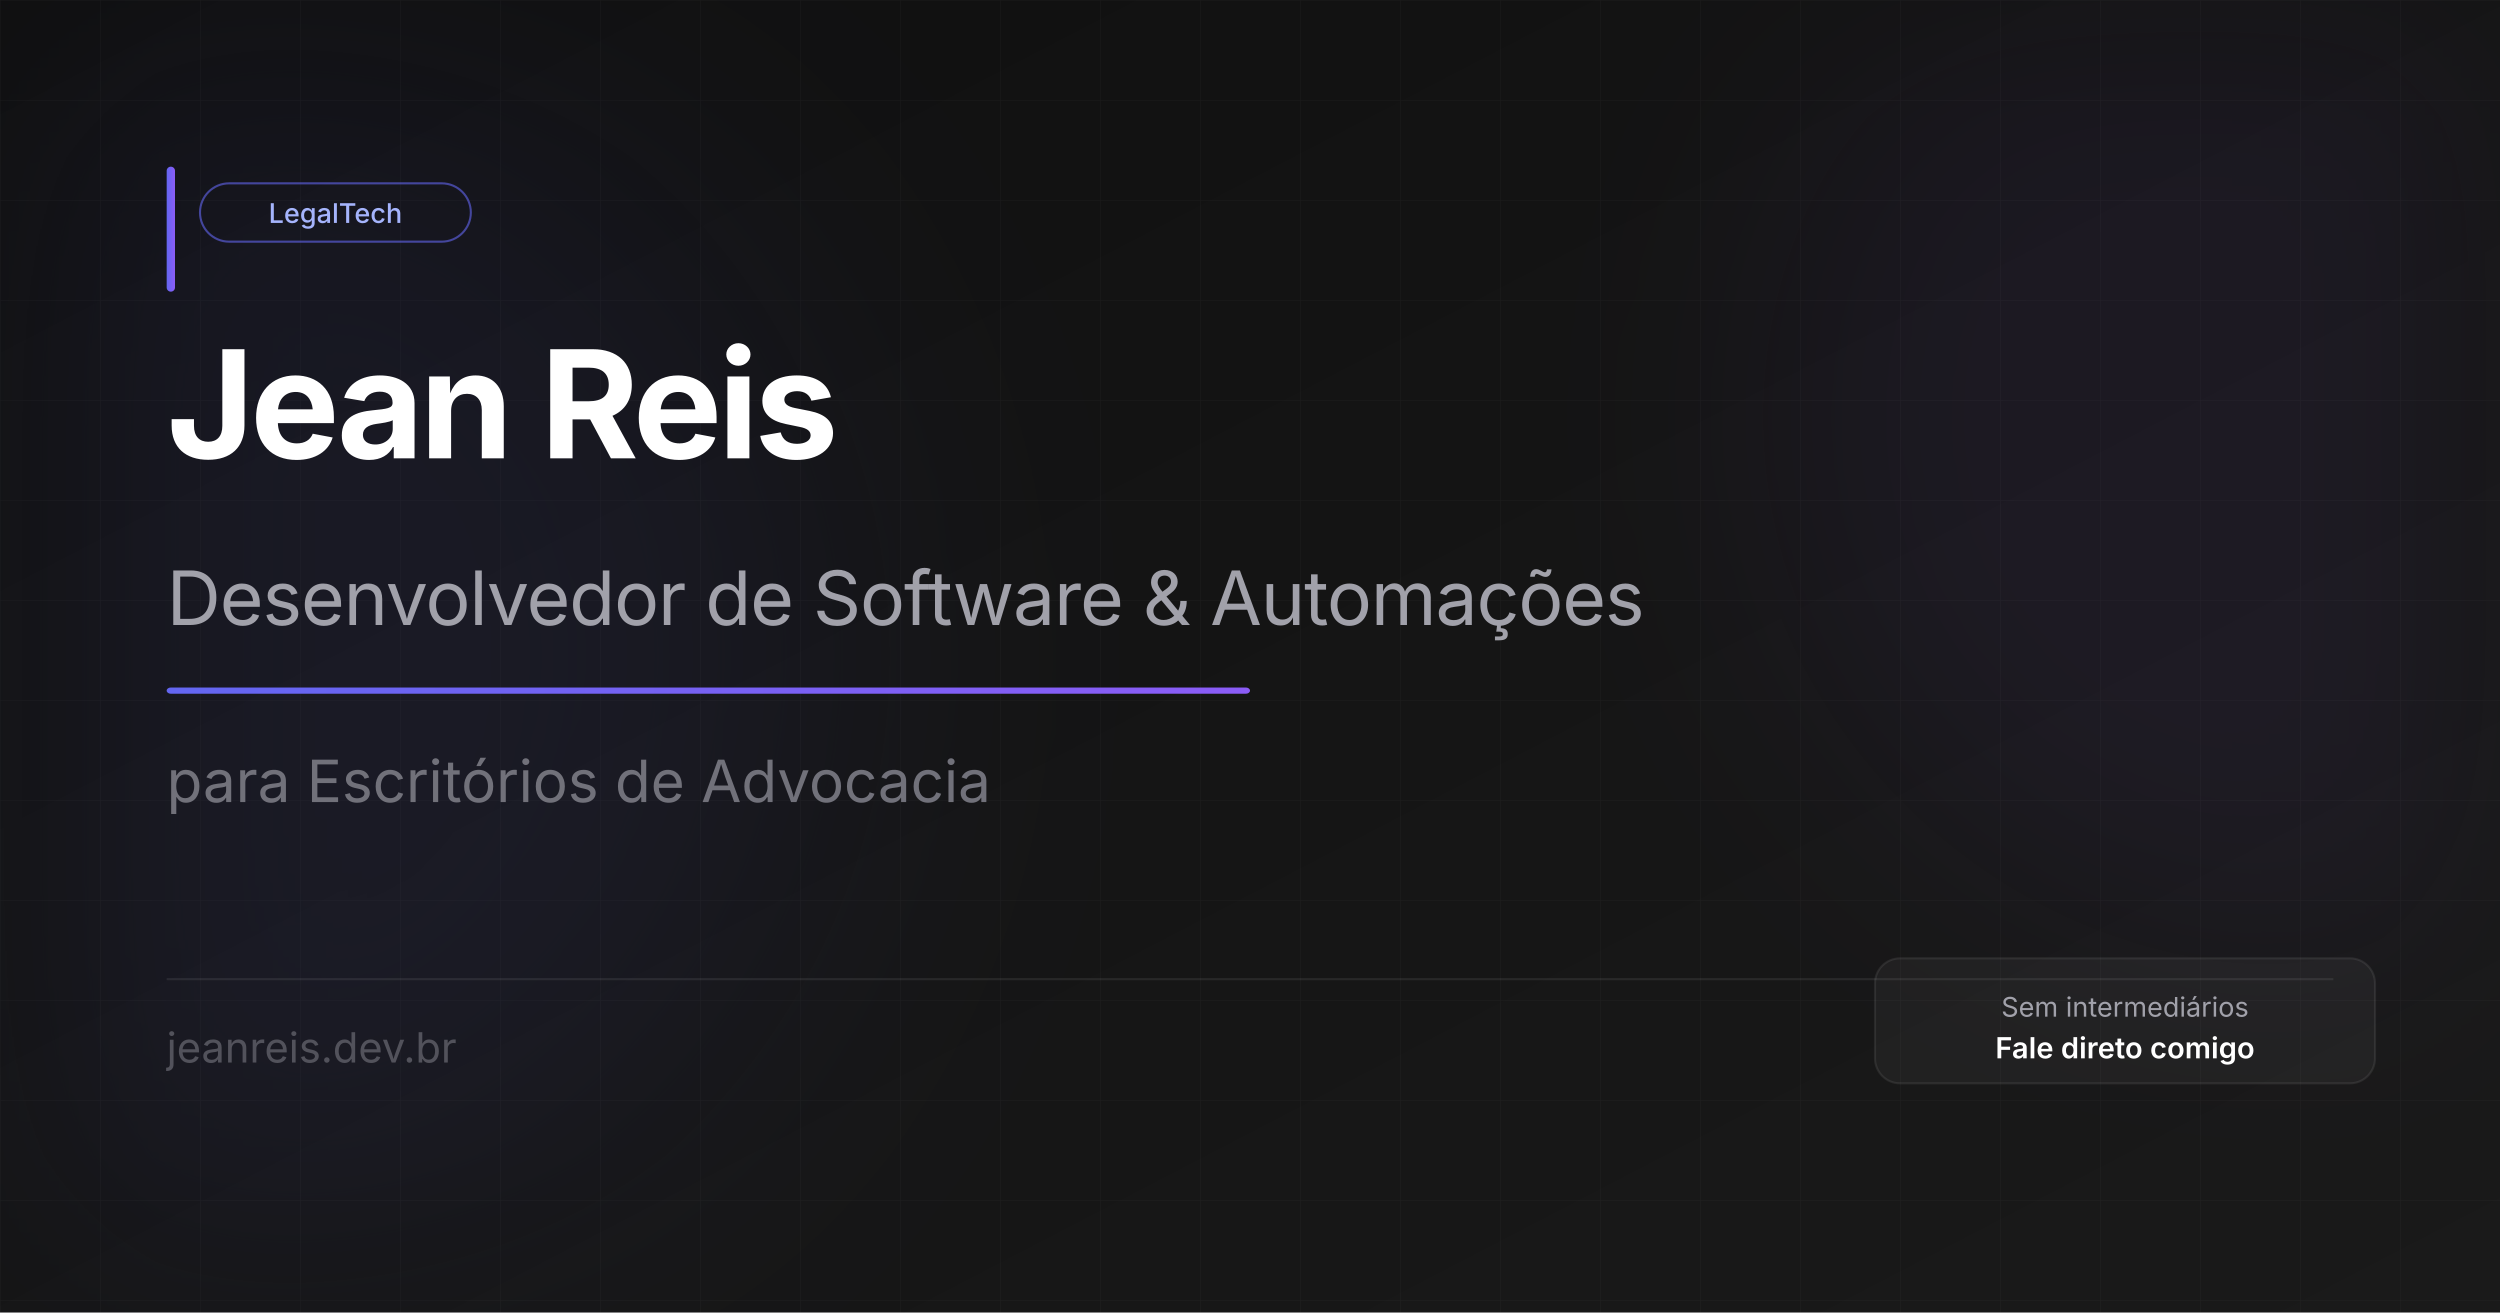
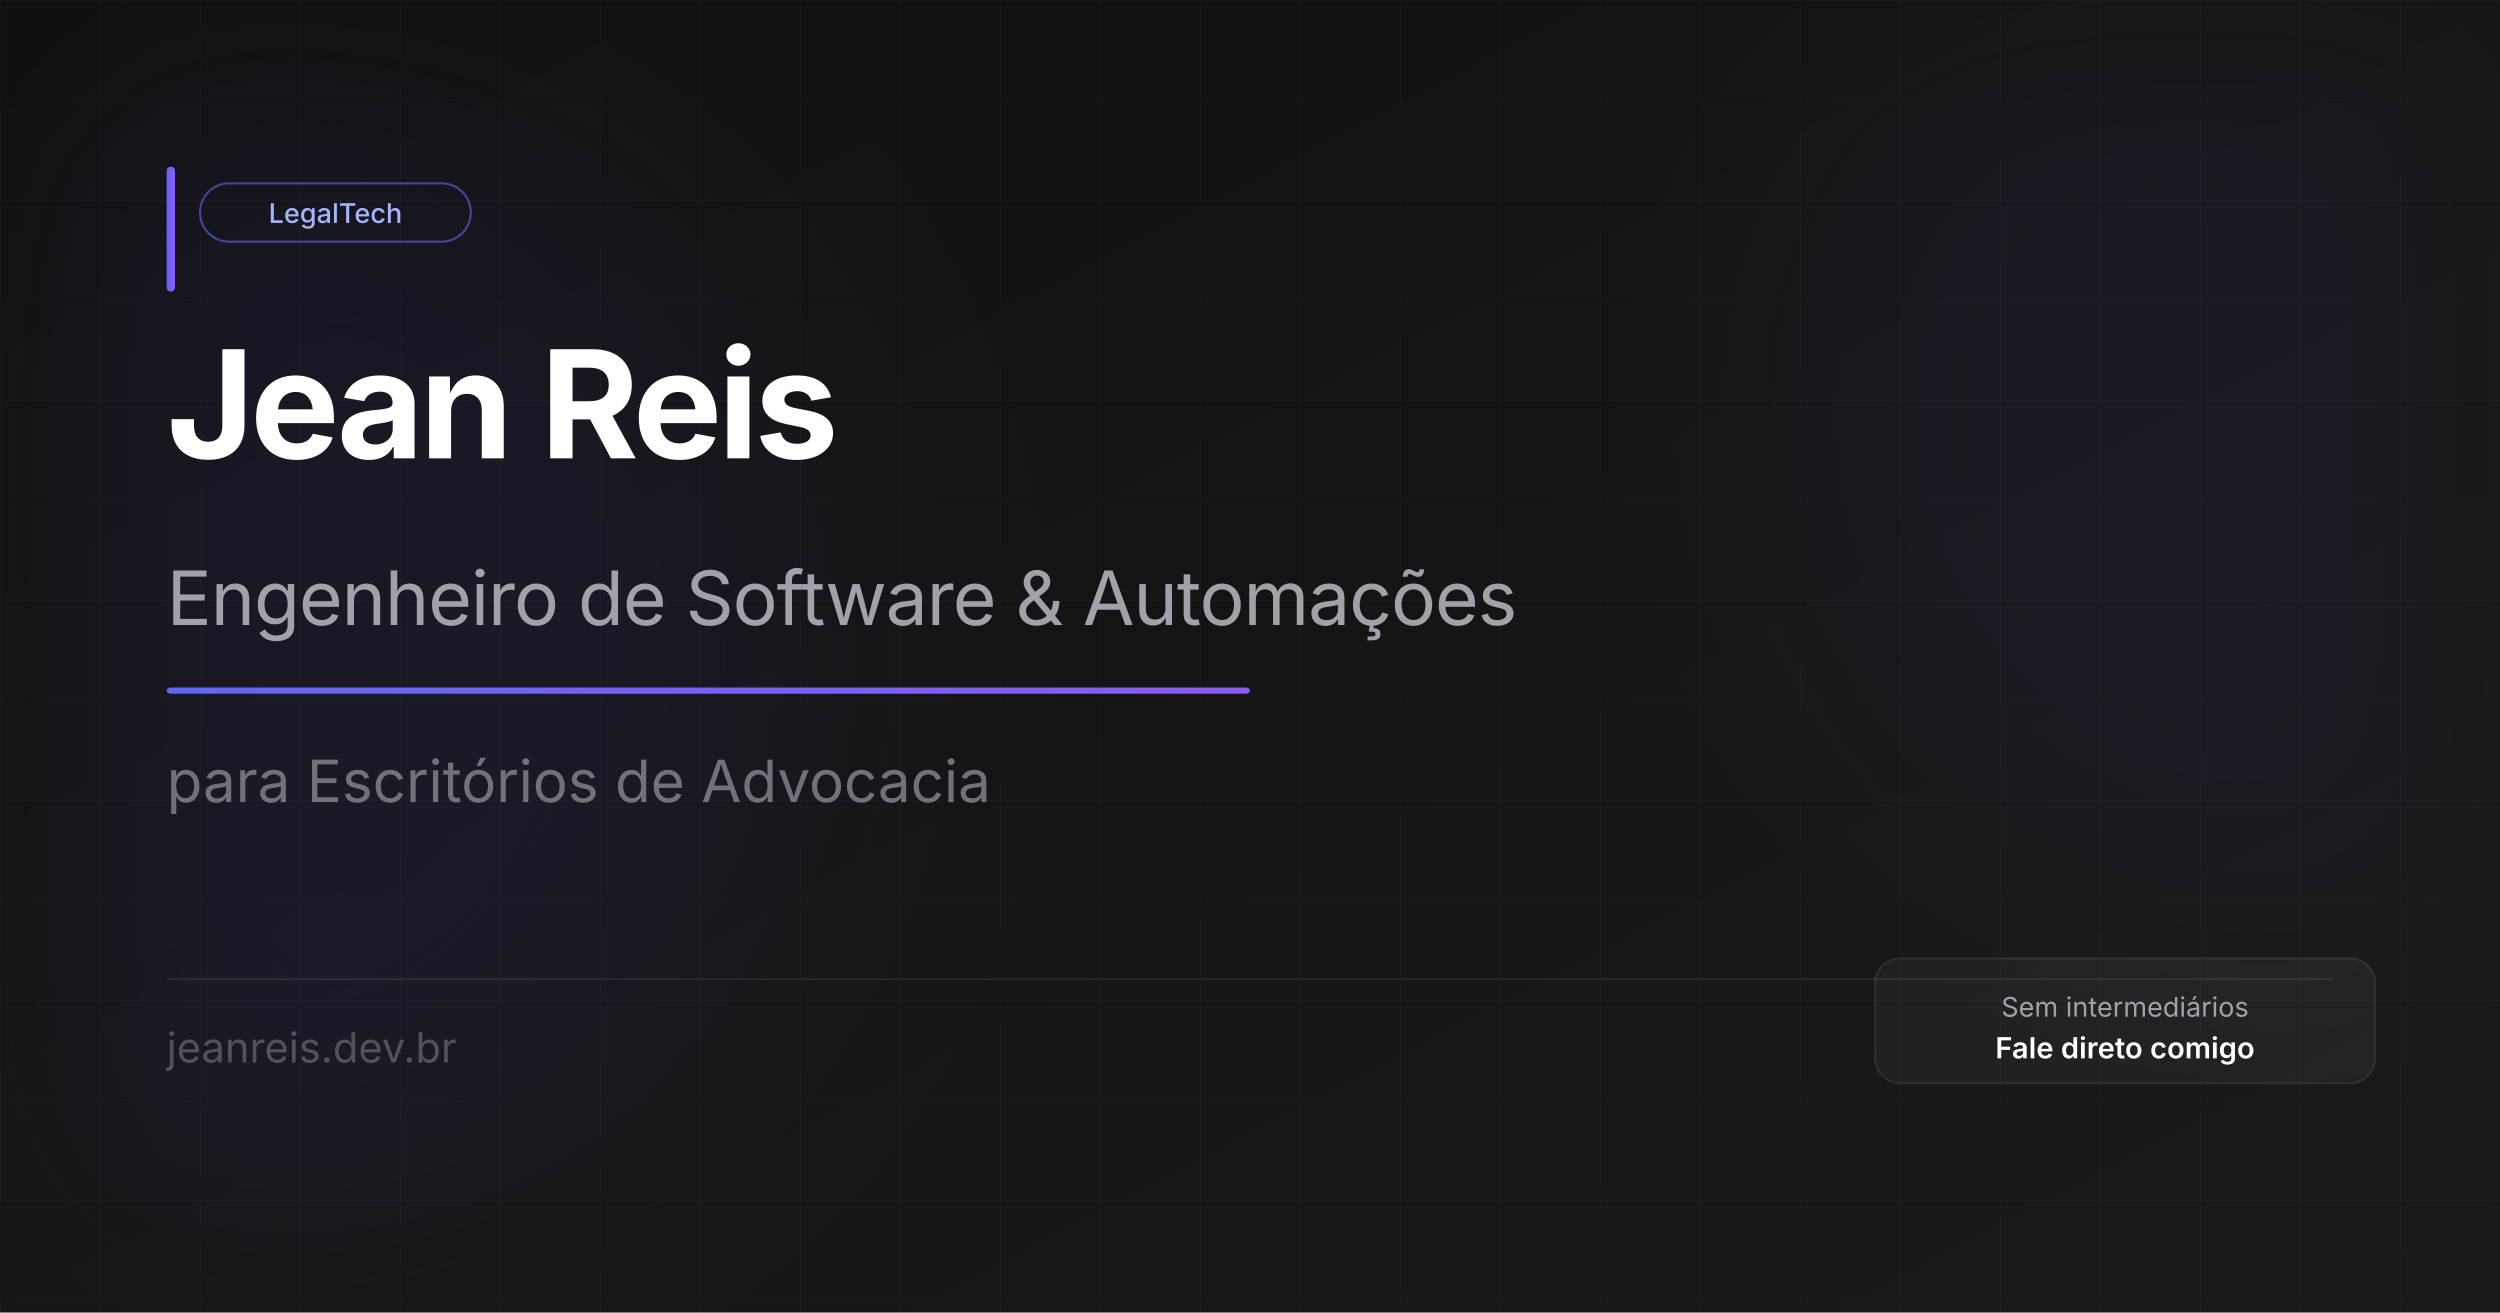
<svg xmlns="http://www.w3.org/2000/svg" width="1200" height="630" viewBox="0 0 1200 630">
  <defs>
    <linearGradient id="bg" x1="0%" y1="0%" x2="100%" y2="100%">
      <stop offset="0%" style="stop-color:#0f0f0f" />
      <stop offset="100%" style="stop-color:#1a1a1a" />
    </linearGradient>
    <linearGradient id="accent" x1="0%" y1="0%" x2="100%" y2="0%">
      <stop offset="0%" style="stop-color:#6366f1" />
      <stop offset="100%" style="stop-color:#8b5cf6" />
    </linearGradient>
    <pattern id="grid" width="48" height="48" patternUnits="userSpaceOnUse">
      <path d="M 48 0 L 0 0 0 48" fill="none" stroke="white" stroke-width="0.5" opacity="0.04" />
    </pattern>
  </defs>
  <rect width="1200" height="630" fill="url(#bg)" />
  <rect width="1200" height="630" fill="url(#grid)" />
  <ellipse cx="100" cy="315" rx="300" ry="300" fill="#6366f1" opacity="0.08" filter="blur(80px)" />
  <ellipse cx="1100" cy="200" rx="250" ry="250" fill="#8b5cf6" opacity="0.06" filter="blur(60px)" />
  <rect x="80" y="80" width="4" height="60" rx="2" fill="url(#accent)" />
  <rect x="96" y="88" width="130" height="28" rx="14" fill="none" stroke="#6366f1" stroke-width="1" opacity="0.6" />
  <text x="161" y="107" font-family="system-ui, -apple-system, sans-serif" font-size="13" fill="#a5b4fc" text-anchor="middle" font-weight="500">LegalTech</text>
  <text x="80" y="220" font-family="system-ui, -apple-system, sans-serif" font-size="72" fill="white" font-weight="700" letter-spacing="-2">Jean Reis</text>
-   <text x="80" y="300" font-family="system-ui, -apple-system, sans-serif" font-size="36" font-weight="400" fill="#a1a1aa" letter-spacing="-0.5">Desenvolvedor de Software &amp; Automações</text>
+   <text x="80" y="300" font-family="system-ui, -apple-system, sans-serif" font-size="36" font-weight="400" fill="#a1a1aa" letter-spacing="-0.5">Engenheiro de Software &amp; Automações</text>
  <rect x="80" y="330" width="520" height="3" rx="2" fill="url(#accent)" />
  <text x="80" y="385" font-family="system-ui, -apple-system, sans-serif" font-size="28" fill="#71717a">para Escritórios de Advocacia</text>
  <line x1="80" y1="470" x2="1120" y2="470" stroke="white" stroke-width="1" opacity="0.08" />
  <text x="80" y="510" font-family="system-ui, -apple-system, sans-serif" font-size="20" fill="#52525b">jeanreis.dev.br</text>
  <rect x="900" y="460" width="240" height="60" rx="12" fill="white" fill-opacity="0.04" stroke="white" stroke-opacity="0.08" stroke-width="1" />
  <text x="1020" y="488" font-family="system-ui, -apple-system, sans-serif" font-size="13" fill="#a1a1aa" text-anchor="middle">Sem intermediários</text>
  <text x="1020" y="508" font-family="system-ui, -apple-system, sans-serif" font-size="14" fill="white" text-anchor="middle" font-weight="600">Fale direto comigo</text>
</svg>
